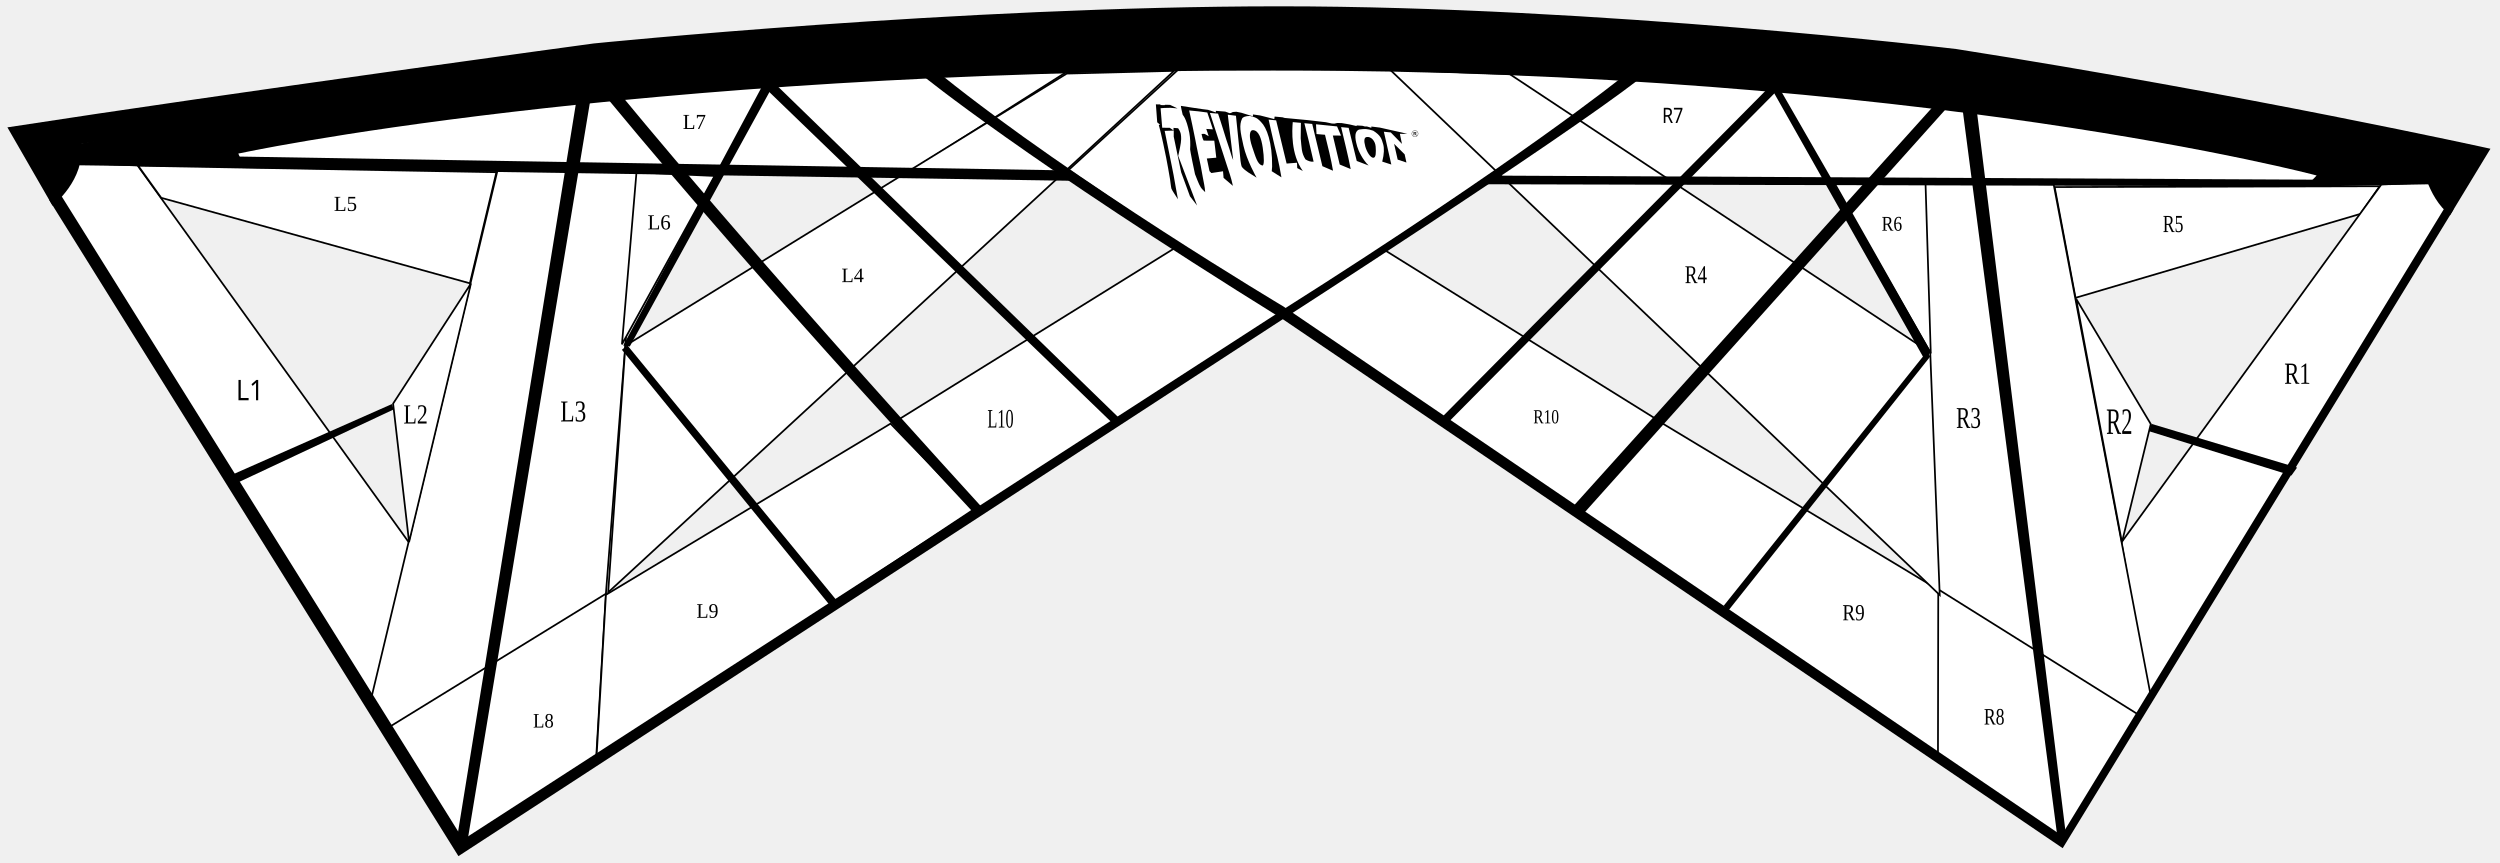
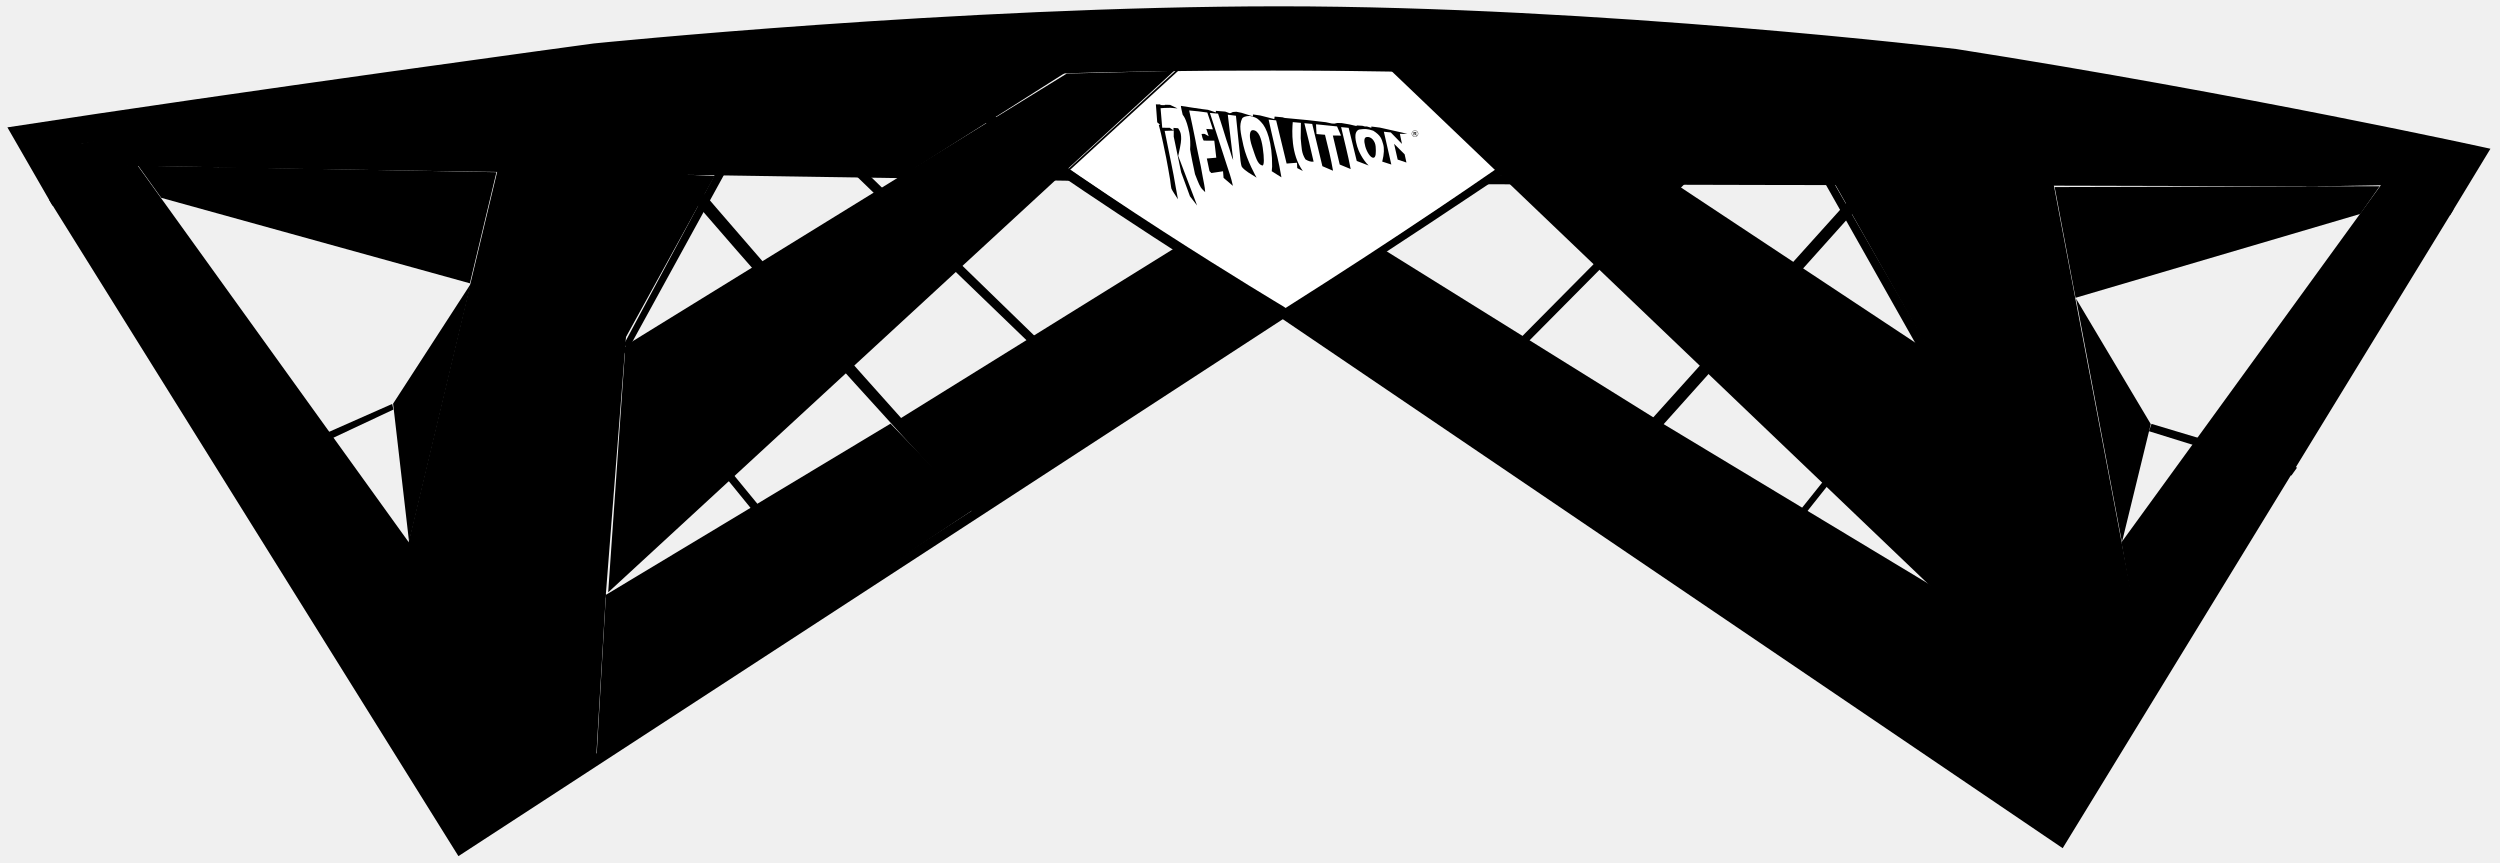
- <svg xmlns="http://www.w3.org/2000/svg" class="revolution-reflex" version="1.1" id="revolution-reflex-xx-super-tarantula" x="0px" y="0px" viewBox="0 0 8555 2951" style="enable-background:new 0 0 8555 2951;" xml:space="preserve">
+ <svg xmlns="http://www.w3.org/2000/svg" class="revolution reflex" version="1.1" id="revolution-reflex-xx-super-tarantula" x="0px" y="0px" viewBox="0 0 8555 2951" style="enable-background:new 0 0 8555 2951;" xml:space="preserve">
  <defs id="defs107">
    <rect x="1600.952" y="1389.789" width="184.493" height="178.361" id="rect7008" />
    <rect x="738.745" y="1117.318" width="107.403" height="116.103" id="rect6173" />
    <rect x="178.481" y="1509.319" width="529.987" height="497.038" id="rect6167" />
    <rect x="881.479" y="1288.067" width="56.939" height="48.932" id="rect5567" />
    <rect x="5708.976" y="382.087" width="64.21" height="49.577" id="rect5509" />
  </defs>
  <style type="text/css" id="style2">
        .revolution-reflex .panel {
            stroke: #000000;
            stroke-width: 6px;
            fill: #ffffff;
        }
    </style>
  <polygon class="center" fill="#FFFFFF" stroke="#000000" stroke-width="6" points="4033.1,237.1 3656.4,582 4388.5,1076.4 5126.8,582 4769.3,237.8 " id="center-panel" />
  <path class="mesh" d="M269,492.7v44.5l446.8-5c0,0,536.1-112.6,1210.4-202c0,0,966.7-113.7,2428.9-113.7s2461.4,162.5,2461.4,162.5     s649.9,105.6,1129.1,195H8303v-32.5L6743.3,249c0,0-1023.5-154.3-2388.3-154.3S2031.8,200.2,2031.8,200.2S455.8,452.1,269,492.7z" id="path1634" />
  <path id="L1" class="panel" d="M 187.8,671.4 1276.3,2409.8 1403.048,1861.559 470.782,566.276 269,557.7 Z" />
  <path id="L5" class="panel" d="M 1698.741,589.294 1607.909,969.462 551.75,676.958 472.733,567.026 Z" />
  <path id="R5" class="panel" d="m 7031.008,640.154 71.447,378.936 974.661,-287.099 66.155,-94.701 z" />
  <path id="L3" class="panel" d="m 2186.1,590.2 -113.7,1454 -739.2,454.9 -64.7,-101.7 434.3,-1815.6 z" />
  <path class="panel" id="L7" d="M737.9,540.4L3120.3,582l533-338.1C3653.3,244,1682.5,280.5,737.9,540.4z" />
  <text x="2410.741" y="435.053" text-anchor="middle" id="text1646" transform="scale(0.9856304,1.014579)" style="font-size:72.413px;stroke-width:6.034">L7</text>
  <text x="1199.469" y="711.492" text-anchor="middle" id="text1646-7" transform="scale(0.9856304,1.014579)" style="font-size:72.413px;stroke-width:6.034">L5</text>
  <path id="L6" class="panel" d="M 2445.5,602.073 2128.3,1178.3 2178,590 Z" />
  <text x="2240.41" y="1262.868" text-anchor="middle" id="text1649" transform="scale(0.8756549,1.142002)" style="font-size:91.053px;stroke-width:7.588">L3</text>
  <path id="L8" class="panel" d="m 2039.9,2596.6 33.5,-564.8 -745.7,458.7 257.3,398.6 z" />
  <text x="1954.9" y="2368.283" text-anchor="middle" id="text1652" transform="scale(0.9512544,1.051243)" style="font-size:66.957px;stroke-width:5.58">L8</text>
  <path id="L9" class="panel" d="M 3047.371,1449.684 3331.5,1743.7 2040.885,2598.945 2073.494,2035.428 Z" />
  <text x="2475.518" y="2067.419" text-anchor="middle" id="text1655" transform="scale(0.9779541,1.022543)" style="font-size:69.299px;stroke-width:5.775">L9</text>
  <path id="L4" class="panel" d="M 2081.201,2027.022 4017.796,242.345 3650.446,251.799 2140.101,1182.973 Z" />
  <text x="2944.392" y="956.699" text-anchor="middle" id="text1658" transform="scale(0.9909613,1.009121)" style="font-size:69.57px;stroke-width:5.797">L4</text>
  <path id="L10" class="panel" d="m 4382,1076.6 -364.1,-226.4 -941,584.2 277,306 z" />
  <text x="4414.407" y="1141.668" text-anchor="middle" id="text1664" transform="scale(0.7803168,1.281531)" style="font-size:71.391px;stroke-width:5.949">
    <tspan id="tspan6179" x="4414.407" y="1141.668" style="stroke-width:5.949">L10</tspan>
  </text>
  <path id="dividerL1" fill="#000000" d="m 3810.703,1451.734 21.929,-18.367 -1190.556,-1156.62 -32.538,16.071 z" />
  <path id="R1" class="panel" d="M 8319.2,623.8 8149.17,631.089 7259.594,1855.926 7354.5,2396.6 8376.1,712 Z" />
  <text x="9185.198" y="1124.118" text-anchor="middle" id="text1669" transform="scale(0.8559295,1.168321)" style="font-size:90.187px;stroke-width:7.516">R1</text>
  <text x="8781.73" y="672.377" text-anchor="middle" id="text1672" transform="scale(0.8468045,1.18091)" style="font-size:71.342px;stroke-width:5.945">R5</text>
  <path id="R3" class="panel" d="m 6572.7,622.6 454.9,8.2 333.1,1754.6 -40.6,73.1 -695,-434.4 z" />
  <path class="panel" id="R7" d="M5155.5,252.7c0,0,1449.7,28.8,2798.2,345.6l-32.5,24.4L5671,608.4L5155.5,252.7z" />
  <path id="R6" class="panel" d="M 6607.088,1209.37 6589,622.9 6269.989,613.385 Z" />
  <text x="7077.354" y="722.114" text-anchor="middle" id="text1681" transform="scale(0.9147627,1.09318)" style="font-size:65.807px;stroke-width:5.484">R6</text>
  <path id="R8" class="panel" d="m 7324.8,2450 -264.7,422.8 -432.5,-294.7 -2.9,-566.4 z" />
  <text x="7902.55" y="2140.982" text-anchor="middle" id="text1684" transform="scale(0.8635392,1.158025)" style="font-size:69.856px;stroke-width:5.821">R8</text>
  <path id="R9" class="panel" d="m 5409.2,1752.7 1222.5,830.2 1,-565 -959.208,-578.259 z" />
  <text x="6979.515" y="1929.041" text-anchor="middle" id="text1687" transform="scale(0.9087832,1.100372)" style="font-size:71.922px;stroke-width:5.993">R9</text>
  <path id="R4" class="panel" d="m 4757.2,238.9 408.2,14.2 1439.9,953.4 32.4,829.6 z" />
  <text x="6738.707" y="834.339" text-anchor="middle" id="text1690" transform="scale(0.8611978,1.161173)" style="font-size:75.587px;stroke-width:6.299">R4</text>
  <path id="R10" class="panel" d="m 4400,1075.6 336,-221.2 933.3,581 -272.3,307 z" />
  <text x="6040.109" y="1268.992" text-anchor="middle" id="text1696" transform="scale(0.8759756,1.141584)" style="font-size:60.232px;stroke-width:5.019">R10</text>
  <path id="dividerR1" fill="#000000" d="M 6075.801,315.695 4950.185,1451.054 4933.235,1428.686 6051.98,300.138 Z" />
  <g id="g88">
    <path fill="#000000" d="m 179.7,703.9 c 0,0 113.7,-89.4 97.5,-211.2 0,0 1064.2,-178.7 1649,-259.9 v 89.4 L 2145.5,306 v -97.5 c 0,0 934.2,-97.5 2242,-97.5 1307.8,0 2250.2,146.2 2250.2,146.2 v 97.5 l 178.7,24.4 v -97.5 c 0,0 731.1,121.8 1470.3,268.1 0,0 16.2,121.9 97.5,186.8 L 8522.3,509 c 0,0 -844.8,-186.8 -1827.8,-341.2 0,0 -1218.5,-146.2 -2315.1,-146.2 C 3282.8,21.6 2030.899,148.823 2030.899,148.823 2030.899,148.823 813.3,314 25.3,435.8 Z" id="path68" />
    <path fill="#000000" d="M168.3,684.2l1400.4,2245.5l2818.8-1835.9c0,0,938.2-604.1,1222.5-823.5l-60.9-5.1         c0,0-347.7,281.3-1161.6,796.1L1585,2872.8L200,654.2L168.3,684.2z" id="path70" />
    <path fill="#000000" d="M269,527.2l442.5-8.7c0,0,840.3-162.7,1214.7-202.8c0,0,792.3-113.2,2429.3-113.2s2479,162,2479,162         s740,131,1099,199H8303l16.5,67l-428,8l36-38c0,0-1344.9-359.5-3572.5-359.5S815.5,525.5,815.5,525.5l21,48l-573.1-8L269,527.2z" id="path72" />
    <polygon fill="#000000" points="749.3,573.9 3675.7,618.8 3637.7,582.9 762.2,534.8  " id="polygon74" />
    <polygon fill="#000000" points="2020.9,337.5 1596.5,2897.5 1560.5,2889.5 1973.5,337.5  " id="polygon76" />
    <path fill="#000000" d="m 3331.5,1754.5 c 0,0 -667.3,-709.5 -1255.1,-1420.2 l 50.9,-6.7 c 0,0 446.2,546 1235.2,1411 z m -482.37,328.559 -721.025,-886.081 18.5,-15.589 726.35,885.288 z" id="path78" />
    <path fill="#000000" d="M3160.2,260.9c0,0,341.3,279.6,1231.3,832.6l2667,1809L8396.1,716.8l-25.9-13.2L7054.5,2858.6l-2663-1810.1         c0,0-710.9-423.3-1168.5-790.7L3160.2,260.9z" id="path80" />
    <polygon fill="#000000" points="7931.5,614.9 5126.8,601 5082.4,630.5 7931.5,637.8  " id="polygon82" />
    <polygon fill="#000000" points="6716.6,378.9 7041.5,2872.5 7071.5,2872.5 6765.4,385.3  " id="polygon84" />
    <polygon fill="#000000" points="6660,371.7 5418,1758.6 5383,1733.1 6613.7,366  " id="polygon86" />
    <path id="polygon86-3" transform="translate(-355.1096,1307.352)" d="m 6950.139,-105.596 10.073,18.558 -690.486,868.775 -16.472,-15.72 z" />
  </g>
  <g class="logo" id="g102">
    <path d="M4650.6,443.3c-21.1,8.9-9.9,44.3-6.3,57.9c3.7,13.9,18.5,45.3,39.2,65.2l-40.7-15.6l-27.7-113.3l-25.8-2.5         c10.9,47.9,23.2,93,32.7,143.5c-3.2-1.3-37.4-15.4-37.5-15.5l-23.5-99.3l28,0.3l-13.6-31.4l-72-7.3l1.7,33.4l29,2.5         c9.2,35.6,21.7,88,27.5,123l-36.4-15.5l-34.8-144.6l-26.9-2.5c10.9,43.3,21.4,85.3,31.7,131.7c-10.2,1.1-19.3-2.7-27.9-7.9         c-14.5-23.2-12.8-39.8-16.3-72.3l0.7-52.7l-27.9-2.5c-2.5,28.5-7,109.9,34.5,167.2l-19.2-9.9c-0.1-0.1-0.8-17-0.8-18.3l-35.5,2.8         l-35.8-147.9l-25.8-2.5c6.7,29.2,12.9,58.6,20,87.8c3,12.2,15.5,57.9,23.8,109.7c-3-1.8-33-20.7-33.1-20.9l1.3-15.6         c0.9-83.6-18.8-134.2-37.9-152.7c-8.5-8.2-11.7-15.2-38.5-20.9c-14.5,0.4-23.8,3.7-26.5,9.4c-10.5,22.5-5.8,45.1,4.8,92.6         c11.2,50.2,44.9,109.2,44.9,109.2c-19.7-12.6-38.8-22.5-50.2-36.6c-1.9-2.4-4.6-17.8-4.8-21.1c-0.5-7.8-1.4-15.6-2.2-23.4         l-13.4-130.7l-27.9-3.6c0,0,18.5,155.2,18.5,155.2c-5.7-11.9-7.9-23-12-35.3c-4-12-8.3-24.3-12.1-36.3         c-6.8-21.9-13.3-43.6-20.5-65.4l-7.2-21.8l-27.9-2.5c0,0,50,154.4,57,176.2c7.9,24.6,15.2,43,21.7,73.4         c-2.9-2.4-31.8-27.1-31.9-27.3c-0.1-0.2-1.7-21-1.9-22.6l-39.9,6l-6.4-6.5l-9.1-43.2l32.3-2.8l-6.8-58.2         c-12.5-0.2-23.9-0.2-36.3-0.2c-4.1-7.1-5.7-14.3-7.3-22.7c3.7,0,7.6-1.1,11.2,0c0.3,0.1,12.9,7.4,13.2,7.6         c-1.9-7.9-6.2-17-8.2-24.9l22.6,1.4c0,0-18.7-57.3-19.2-57.6c-20.8-3.3-41-5.1-62-7c7.2,32.7,14.3,65.8,20.8,98.7         c3.5,17.7,6.7,35.5,10.7,53.1c2.9,12.7,5.6,25.1,8.1,37.9c2.5,12.5,4.8,25.3,6.9,37.9c3,17.7,7.1,31.9,8.3,52         c-5.3-5.6-10.6-9.8-14.9-16.3c-7.4-11.3-14.4-32.3-19.9-45.4c-2.1-7.8-16.9-81.3-16.7-84.7c1.2-17.8,0.6-39.4-2.8-56.7         c-10.7-52.7-22.1-59.7-22.7-62c-1.9-8.3-6.1-25.9-6.1-30.2l41.3,6.4l32.2,4.7l19.3,2.4l26.8,8.9l0.1-5.4l32.3,2.6l15,5.6l4.3-1         l6.5-3.2l11.8-0.9l17.2,3.4l39.7,12.3l0.1-6.5l24.7,3.5l48.3,12.4l1.2-8.6l26.9,2.5l7.5,2.2l78.5,7.4l62.3,7.2l21.5,4.6l8.6,0.1         l8.6-2l15.1,0.2l26.8,4.6l24.7,5.7l0-2.2l20.4,1.3l7.5,2.2l7.5,0.1l15,4.5l0.1-4.3l29,3.6l76.2,17.1l18.2,4.5l-25.8-0.3l7.1,34.5         l-38.3-39.2l-23.6-2.4l25.5,112.2L4730,553c6.8-26.8,7.1-46,3.2-59.4c-5.3-18.2-7.7-29.7-34.1-46.4         C4679.2,440.7,4670.8,440.5,4650.6,443.3z" id="path90" />
    <path d="M4672,501.2c-5.4-19.6-3.9-30.6,4.2-32.2c15.6-3.2,30,13.7,31.3,32.7c1.4,19.4,1.5,38.4-8.3,38.2         C4689.4,539.7,4677,519.5,4672,501.2z" id="path92" />
    <path d="M4284.7,501.9c-10.8-31.5-10.6-57.5,3.6-56.5c18.5,1.3,28,27.2,32.8,60.1c5.1,34.9,5.7,63-2,60.8         C4302.8,561.6,4297.2,538.3,4284.7,501.9z" id="path94" />
    <path d="M4005.5,368.9l-21.1,0.5l-12.9,0.9l5.6,66.8c2.3,0,25.4,0.2,25.8,0.3c0.2,0.1,11.8,8.1,12.8,8.8l0.1-8.6         l15.8,1.3c10.7,15.7,10.1,24.3,10.3,37.3c0.1,12.8-7.4,46.1-10,57.3l64.6,169.8l-24.4-31.5l-30.2-82.2l-25.4-121.9l0.1-20.9         l-31.1,1.1c4.9,25.2,20.5,100.6,23,113.3c2.4,12.5,5.3,25.2,7.5,37.8c5,27.7,9.6,55.4,15,83c-4.2-6.7-20.1-30.4-22.2-35.8         c-1.6-4.4-3.8-25.7-4.8-32.1c-4.1-24.8-8.6-49.4-13.3-74.1c-2.7-13.6-16.4-81.1-25.4-112.8l5,0.2l-10.3-8.9l-4.6-61.4l15.1,0.2         l1,2.2l13.7,0.4l1.4-1.3l17.2,0.2l25.7,12.2L4005.5,368.9z" id="path96" />
    <polygon points="4806.7,528.1 4770.6,492.2 4782.8,546.1 4812.8,556.2  " id="polygon98" />
    <path d="M4844.5,456c-0.1,0.2-0.3,0.4-0.7,0.6c-0.3,0.2-0.7,0.3-1.1,0.3c-0.4,0.1-1,0.1-1.6,0.1l-1.9,0l0-3.2l2.2,0         c0.5,0,1,0,1.3,0.1s0.7,0.1,1,0.2c0.3,0.1,0.5,0.3,0.7,0.5c0.1,0.2,0.2,0.4,0.2,0.7C4844.7,455.5,4844.7,455.8,4844.5,456z          M4843.8,458.4c1-0.3,1.7-0.8,2.3-1.3c0.5-0.5,0.8-1.3,0.8-2.1c0-0.6-0.1-1.2-0.4-1.6c-0.3-0.4-0.7-0.8-1.3-1.1         c-0.5-0.3-1.1-0.5-1.6-0.5c-0.5-0.1-1.3-0.1-2.1-0.1l-4.2-0.1l-0.1,11.8l2.2,0l0.1-4.3l2.4,0l3.9,4.4l3.4,0L4843.8,458.4z          M4849.2,464.8c-2,2-4.4,3-7.3,2.9c-2.8,0-5.2-1.1-7.2-3.1c-2-2-2.9-4.4-2.9-7.2c0-2.8,1.1-5.2,3.1-7.2c2-2,4.4-3,7.3-2.9         c2.8,0,5.2,1.1,7.2,3.1c2,2,2.9,4.5,2.9,7.2C4852.2,460.5,4851.2,462.8,4849.2,464.8z M4850.1,449.6c-2.2-2.2-4.8-3.4-7.9-3.4         c-3.1,0-5.8,1-8,3.2c-2.2,2.2-3.4,4.8-3.4,7.9c0,3.1,1,5.8,3.2,8c2.2,2.2,4.8,3.4,7.9,3.4c3.1,0,5.8-1,8-3.2         c2.2-2.2,3.4-4.8,3.4-7.9C4853.3,454.6,4852.3,451.9,4850.1,449.6z" id="path100" />
  </g>
  <path style="fill:#000000;-inkscape-stroke:none;stop-color:#000000" d="m 2608.259,294.541 -475.514,887.856 22.376,3.312 491.974,-896.377 z" id="path5308" />
  <path style="fill:#000000;-inkscape-stroke:none;stop-color:#000000" d="m 6094.151,310.485 513.666,893.217 -21.11,27.908 -524.74,-929.143 z" id="path5310" />
  <text xml:space="preserve" id="text5507" style="font-size:42.667px;line-height:normal;font-family:sans-serif;text-decoration-color:#000000;white-space:pre;shape-inside:url(#rect5509);display:inline;fill:#000000;-inkscape-stroke:none;stop-color:#000000" transform="matrix(1.426713,0,0,1.70693,-2457.471,-297.5534)">
    <tspan x="5708.977" y="420.909" id="tspan8474">R7</tspan>
  </text>
  <path d="m 1611.57,970.054 -266.394,411.215 54.679,473.62 z" id="L2" class="panel" />
  <path d="m 7104.217,1021.875 255.744,429.316 -98.72,404.498 z" id="R2" class="panel" />
  <path style="fill:#000000;-inkscape-stroke:none;stop-color:#000000" d="m 1341.96,1382.271 -553.285,244.649 15.161,29.067 542.493,-254.488 z" id="path7017" />
  <path style="fill:#000000;-inkscape-stroke:none;stop-color:#000000" d="m 7362.457,1450.472 498.164,149.569 -19.498,27.241 -487.467,-151.745 z" id="path7019" />
  <text x="9328.316" y="1154.396" text-anchor="middle" id="text1672-4" transform="scale(0.7774497,1.286257)" style="font-size:99.341px;stroke-width:8.278">R2</text>
  <text x="8029.203" y="1228.524" text-anchor="middle" id="text1672-5" transform="scale(0.8389753,1.19193)" style="font-size:86.848px;stroke-width:7.237">R3</text>
  <text xml:space="preserve" id="text6171" style="font-style:normal;font-variant:normal;font-weight:normal;font-stretch:normal;font-size:53.333px;line-height:normal;font-family:sans-serif;-inkscape-font-specification:'sans-serif, Normal';font-variant-ligatures:normal;font-variant-caps:normal;font-variant-numeric:normal;font-variant-east-asian:normal;text-decoration-color:#000000;white-space:pre;shape-inside:url(#rect6173);display:inline;fill:#000000;-inkscape-stroke:none;stop-color:#000000" transform="matrix(1.617233,0,0,1.822643,-387.01,-755.2729)">
    <tspan x="738.744" y="1165.845" id="tspan8476">L1</tspan>
  </text>
  <text x="1599.499" y="1288.759" text-anchor="middle" id="text1640" transform="scale(0.8892163,1.124586)" style="font-size:84.296px;stroke-width:7.025">L2</text>
  <text x="2288.493" y="773.71" text-anchor="middle" id="text1646-8" transform="scale(0.9856304,1.014579)" style="font-size:72.413px;stroke-width:6.034">L6</text>
</svg>
